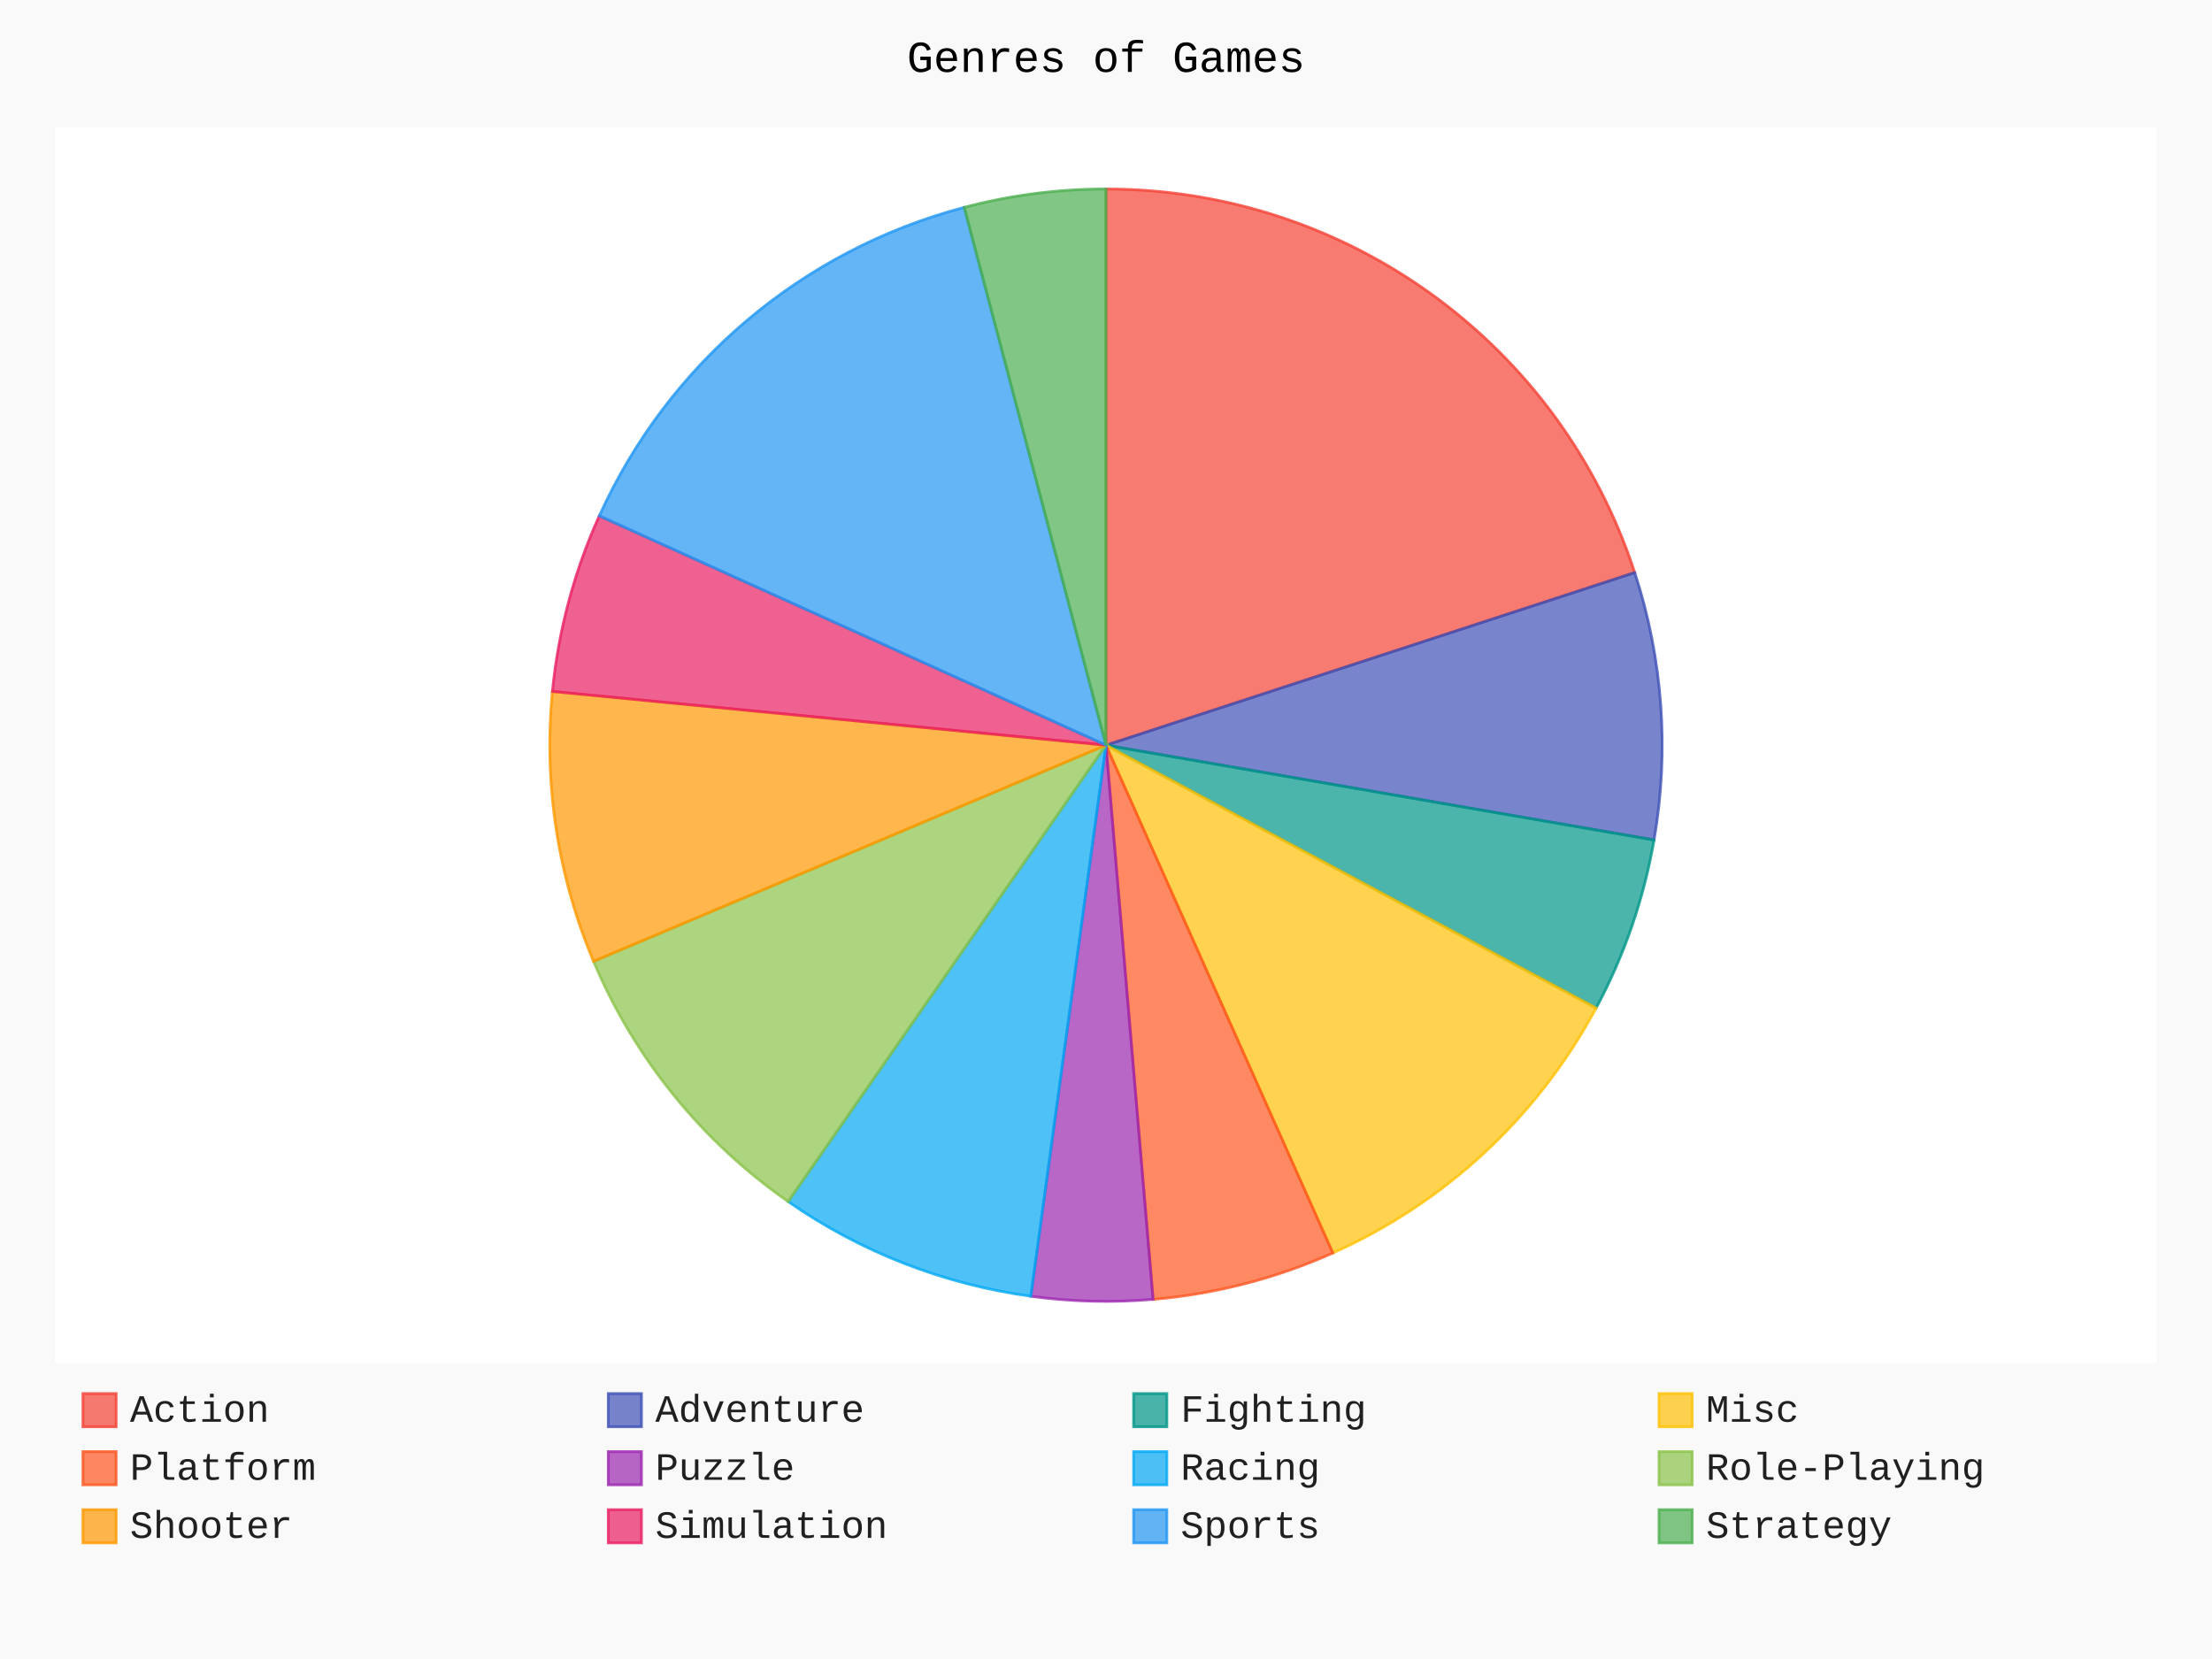
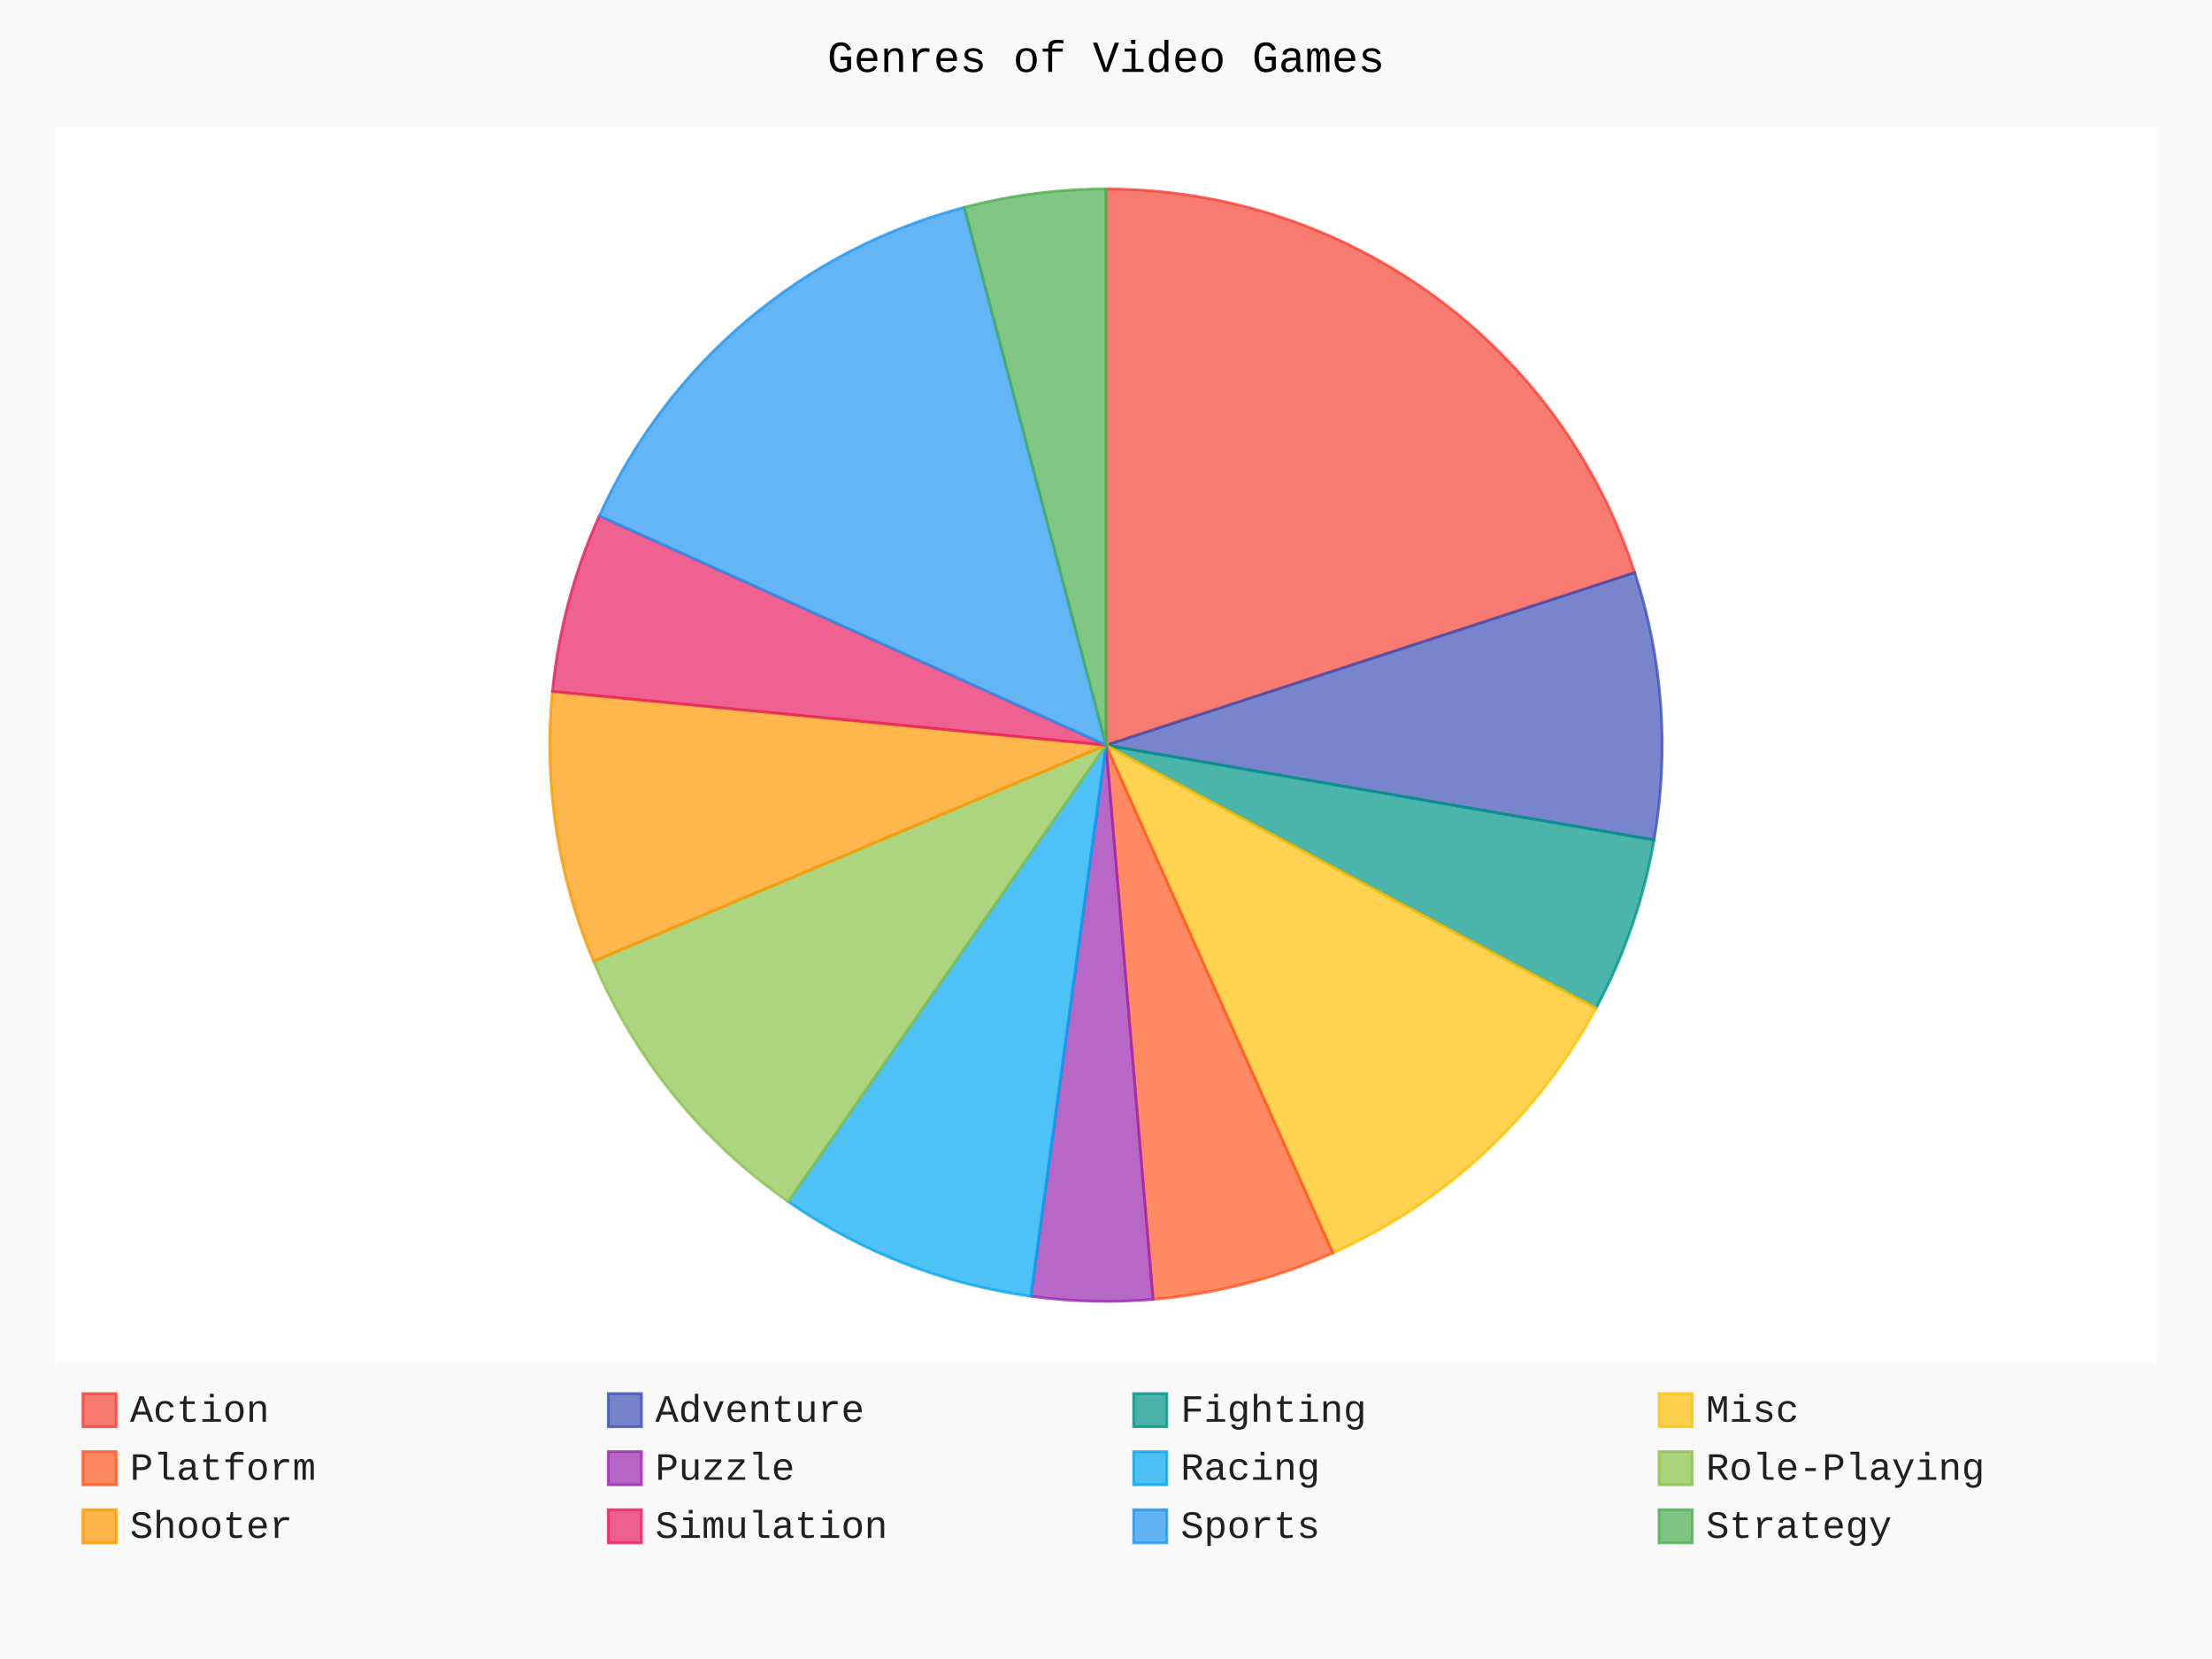
- <svg xmlns="http://www.w3.org/2000/svg" class="pygal-chart" id="chart-33a83614-bb54-4cea-8658-f39dc04af554" viewBox="0 0 800 600">
+ <svg xmlns="http://www.w3.org/2000/svg" class="pygal-chart" id="chart-86533e92-e382-49cf-b037-5ca8bbbeab2c" viewBox="0 0 800 600">
  <defs>
-     <style type="text/css">#chart-33a83614-bb54-4cea-8658-f39dc04af554{-webkit-user-select:none;-webkit-font-smoothing:antialiased;font-family:Consolas,"Liberation Mono",Menlo,Courier,monospace}#chart-33a83614-bb54-4cea-8658-f39dc04af554 .title{font-family:Consolas,"Liberation Mono",Menlo,Courier,monospace;font-size:16px}#chart-33a83614-bb54-4cea-8658-f39dc04af554 .legends .legend text{font-family:Consolas,"Liberation Mono",Menlo,Courier,monospace;font-size:14px}#chart-33a83614-bb54-4cea-8658-f39dc04af554 .axis text{font-family:Consolas,"Liberation Mono",Menlo,Courier,monospace;font-size:10px}#chart-33a83614-bb54-4cea-8658-f39dc04af554 .axis text.major{font-family:Consolas,"Liberation Mono",Menlo,Courier,monospace;font-size:10px}#chart-33a83614-bb54-4cea-8658-f39dc04af554 .text-overlay text.value{font-family:Consolas,"Liberation Mono",Menlo,Courier,monospace;font-size:16px}#chart-33a83614-bb54-4cea-8658-f39dc04af554 .text-overlay text.label{font-family:Consolas,"Liberation Mono",Menlo,Courier,monospace;font-size:10px}#chart-33a83614-bb54-4cea-8658-f39dc04af554 .tooltip{font-family:Consolas,"Liberation Mono",Menlo,Courier,monospace;font-size:14px}#chart-33a83614-bb54-4cea-8658-f39dc04af554 text.no_data{font-family:Consolas,"Liberation Mono",Menlo,Courier,monospace;font-size:64px}
- #chart-33a83614-bb54-4cea-8658-f39dc04af554{background-color:rgba(249,249,249,1)}#chart-33a83614-bb54-4cea-8658-f39dc04af554 path,#chart-33a83614-bb54-4cea-8658-f39dc04af554 line,#chart-33a83614-bb54-4cea-8658-f39dc04af554 rect,#chart-33a83614-bb54-4cea-8658-f39dc04af554 circle{-webkit-transition:150ms;-moz-transition:150ms;transition:150ms}#chart-33a83614-bb54-4cea-8658-f39dc04af554 .graph &gt; .background{fill:rgba(249,249,249,1)}#chart-33a83614-bb54-4cea-8658-f39dc04af554 .plot &gt; .background{fill:rgba(255,255,255,1)}#chart-33a83614-bb54-4cea-8658-f39dc04af554 .graph{fill:rgba(0,0,0,.87)}#chart-33a83614-bb54-4cea-8658-f39dc04af554 text.no_data{fill:rgba(0,0,0,1)}#chart-33a83614-bb54-4cea-8658-f39dc04af554 .title{fill:rgba(0,0,0,1)}#chart-33a83614-bb54-4cea-8658-f39dc04af554 .legends .legend text{fill:rgba(0,0,0,.87)}#chart-33a83614-bb54-4cea-8658-f39dc04af554 .legends .legend:hover text{fill:rgba(0,0,0,1)}#chart-33a83614-bb54-4cea-8658-f39dc04af554 .axis .line{stroke:rgba(0,0,0,1)}#chart-33a83614-bb54-4cea-8658-f39dc04af554 .axis .guide.line{stroke:rgba(0,0,0,.54)}#chart-33a83614-bb54-4cea-8658-f39dc04af554 .axis .major.line{stroke:rgba(0,0,0,.87)}#chart-33a83614-bb54-4cea-8658-f39dc04af554 .axis text.major{fill:rgba(0,0,0,1)}#chart-33a83614-bb54-4cea-8658-f39dc04af554 .axis.y .guides:hover .guide.line,#chart-33a83614-bb54-4cea-8658-f39dc04af554 .line-graph .axis.x .guides:hover .guide.line,#chart-33a83614-bb54-4cea-8658-f39dc04af554 .stackedline-graph .axis.x .guides:hover .guide.line,#chart-33a83614-bb54-4cea-8658-f39dc04af554 .xy-graph .axis.x .guides:hover .guide.line{stroke:rgba(0,0,0,1)}#chart-33a83614-bb54-4cea-8658-f39dc04af554 .axis .guides:hover text{fill:rgba(0,0,0,1)}#chart-33a83614-bb54-4cea-8658-f39dc04af554 .reactive{fill-opacity:.7;stroke-opacity:.8}#chart-33a83614-bb54-4cea-8658-f39dc04af554 .ci{stroke:rgba(0,0,0,.87)}#chart-33a83614-bb54-4cea-8658-f39dc04af554 .reactive.active,#chart-33a83614-bb54-4cea-8658-f39dc04af554 .active .reactive{fill-opacity:.8;stroke-opacity:.9;stroke-width:4}#chart-33a83614-bb54-4cea-8658-f39dc04af554 .ci .reactive.active{stroke-width:1.5}#chart-33a83614-bb54-4cea-8658-f39dc04af554 .series text{fill:rgba(0,0,0,1)}#chart-33a83614-bb54-4cea-8658-f39dc04af554 .tooltip rect{fill:rgba(255,255,255,1);stroke:rgba(0,0,0,1);-webkit-transition:opacity 150ms;-moz-transition:opacity 150ms;transition:opacity 150ms}#chart-33a83614-bb54-4cea-8658-f39dc04af554 .tooltip .label{fill:rgba(0,0,0,.87)}#chart-33a83614-bb54-4cea-8658-f39dc04af554 .tooltip .label{fill:rgba(0,0,0,.87)}#chart-33a83614-bb54-4cea-8658-f39dc04af554 .tooltip .legend{font-size:.8em;fill:rgba(0,0,0,.54)}#chart-33a83614-bb54-4cea-8658-f39dc04af554 .tooltip .x_label{font-size:.6em;fill:rgba(0,0,0,1)}#chart-33a83614-bb54-4cea-8658-f39dc04af554 .tooltip .xlink{font-size:.5em;text-decoration:underline}#chart-33a83614-bb54-4cea-8658-f39dc04af554 .tooltip .value{font-size:1.5em}#chart-33a83614-bb54-4cea-8658-f39dc04af554 .bound{font-size:.5em}#chart-33a83614-bb54-4cea-8658-f39dc04af554 .max-value{font-size:.75em;fill:rgba(0,0,0,.54)}#chart-33a83614-bb54-4cea-8658-f39dc04af554 .map-element{fill:rgba(255,255,255,1);stroke:rgba(0,0,0,.54) !important}#chart-33a83614-bb54-4cea-8658-f39dc04af554 .map-element .reactive{fill-opacity:inherit;stroke-opacity:inherit}#chart-33a83614-bb54-4cea-8658-f39dc04af554 .color-0,#chart-33a83614-bb54-4cea-8658-f39dc04af554 .color-0 a:visited{stroke:#F44336;fill:#F44336}#chart-33a83614-bb54-4cea-8658-f39dc04af554 .color-1,#chart-33a83614-bb54-4cea-8658-f39dc04af554 .color-1 a:visited{stroke:#3F51B5;fill:#3F51B5}#chart-33a83614-bb54-4cea-8658-f39dc04af554 .color-2,#chart-33a83614-bb54-4cea-8658-f39dc04af554 .color-2 a:visited{stroke:#009688;fill:#009688}#chart-33a83614-bb54-4cea-8658-f39dc04af554 .color-3,#chart-33a83614-bb54-4cea-8658-f39dc04af554 .color-3 a:visited{stroke:#FFC107;fill:#FFC107}#chart-33a83614-bb54-4cea-8658-f39dc04af554 .color-4,#chart-33a83614-bb54-4cea-8658-f39dc04af554 .color-4 a:visited{stroke:#FF5722;fill:#FF5722}#chart-33a83614-bb54-4cea-8658-f39dc04af554 .color-5,#chart-33a83614-bb54-4cea-8658-f39dc04af554 .color-5 a:visited{stroke:#9C27B0;fill:#9C27B0}#chart-33a83614-bb54-4cea-8658-f39dc04af554 .color-6,#chart-33a83614-bb54-4cea-8658-f39dc04af554 .color-6 a:visited{stroke:#03A9F4;fill:#03A9F4}#chart-33a83614-bb54-4cea-8658-f39dc04af554 .color-7,#chart-33a83614-bb54-4cea-8658-f39dc04af554 .color-7 a:visited{stroke:#8BC34A;fill:#8BC34A}#chart-33a83614-bb54-4cea-8658-f39dc04af554 .color-8,#chart-33a83614-bb54-4cea-8658-f39dc04af554 .color-8 a:visited{stroke:#FF9800;fill:#FF9800}#chart-33a83614-bb54-4cea-8658-f39dc04af554 .color-9,#chart-33a83614-bb54-4cea-8658-f39dc04af554 .color-9 a:visited{stroke:#E91E63;fill:#E91E63}#chart-33a83614-bb54-4cea-8658-f39dc04af554 .color-10,#chart-33a83614-bb54-4cea-8658-f39dc04af554 .color-10 a:visited{stroke:#2196F3;fill:#2196F3}#chart-33a83614-bb54-4cea-8658-f39dc04af554 .color-11,#chart-33a83614-bb54-4cea-8658-f39dc04af554 .color-11 a:visited{stroke:#4CAF50;fill:#4CAF50}#chart-33a83614-bb54-4cea-8658-f39dc04af554 .text-overlay .color-0 text{fill:black}#chart-33a83614-bb54-4cea-8658-f39dc04af554 .text-overlay .color-1 text{fill:black}#chart-33a83614-bb54-4cea-8658-f39dc04af554 .text-overlay .color-2 text{fill:black}#chart-33a83614-bb54-4cea-8658-f39dc04af554 .text-overlay .color-3 text{fill:black}#chart-33a83614-bb54-4cea-8658-f39dc04af554 .text-overlay .color-4 text{fill:black}#chart-33a83614-bb54-4cea-8658-f39dc04af554 .text-overlay .color-5 text{fill:black}#chart-33a83614-bb54-4cea-8658-f39dc04af554 .text-overlay .color-6 text{fill:black}#chart-33a83614-bb54-4cea-8658-f39dc04af554 .text-overlay .color-7 text{fill:black}#chart-33a83614-bb54-4cea-8658-f39dc04af554 .text-overlay .color-8 text{fill:black}#chart-33a83614-bb54-4cea-8658-f39dc04af554 .text-overlay .color-9 text{fill:black}#chart-33a83614-bb54-4cea-8658-f39dc04af554 .text-overlay .color-10 text{fill:black}#chart-33a83614-bb54-4cea-8658-f39dc04af554 .text-overlay .color-11 text{fill:black}
- #chart-33a83614-bb54-4cea-8658-f39dc04af554 text.no_data{text-anchor:middle}#chart-33a83614-bb54-4cea-8658-f39dc04af554 .guide.line{fill:none}#chart-33a83614-bb54-4cea-8658-f39dc04af554 .centered{text-anchor:middle}#chart-33a83614-bb54-4cea-8658-f39dc04af554 .title{text-anchor:middle}#chart-33a83614-bb54-4cea-8658-f39dc04af554 .legends .legend text{fill-opacity:1}#chart-33a83614-bb54-4cea-8658-f39dc04af554 .axis.x text{text-anchor:middle}#chart-33a83614-bb54-4cea-8658-f39dc04af554 .axis.x:not(.web) text[transform]{text-anchor:start}#chart-33a83614-bb54-4cea-8658-f39dc04af554 .axis.x:not(.web) text[transform].backwards{text-anchor:end}#chart-33a83614-bb54-4cea-8658-f39dc04af554 .axis.y text{text-anchor:end}#chart-33a83614-bb54-4cea-8658-f39dc04af554 .axis.y text[transform].backwards{text-anchor:start}#chart-33a83614-bb54-4cea-8658-f39dc04af554 .axis.y2 text{text-anchor:start}#chart-33a83614-bb54-4cea-8658-f39dc04af554 .axis.y2 text[transform].backwards{text-anchor:end}#chart-33a83614-bb54-4cea-8658-f39dc04af554 .axis .guide.line{stroke-dasharray:4,4}#chart-33a83614-bb54-4cea-8658-f39dc04af554 .axis .major.guide.line{stroke-dasharray:6,6}#chart-33a83614-bb54-4cea-8658-f39dc04af554 .horizontal .axis.y .guide.line,#chart-33a83614-bb54-4cea-8658-f39dc04af554 .horizontal .axis.y2 .guide.line,#chart-33a83614-bb54-4cea-8658-f39dc04af554 .vertical .axis.x .guide.line{opacity:0}#chart-33a83614-bb54-4cea-8658-f39dc04af554 .horizontal .axis.always_show .guide.line,#chart-33a83614-bb54-4cea-8658-f39dc04af554 .vertical .axis.always_show .guide.line{opacity:1 !important}#chart-33a83614-bb54-4cea-8658-f39dc04af554 .axis.y .guides:hover .guide.line,#chart-33a83614-bb54-4cea-8658-f39dc04af554 .axis.y2 .guides:hover .guide.line,#chart-33a83614-bb54-4cea-8658-f39dc04af554 .axis.x .guides:hover .guide.line{opacity:1}#chart-33a83614-bb54-4cea-8658-f39dc04af554 .axis .guides:hover text{opacity:1}#chart-33a83614-bb54-4cea-8658-f39dc04af554 .nofill{fill:none}#chart-33a83614-bb54-4cea-8658-f39dc04af554 .subtle-fill{fill-opacity:.2}#chart-33a83614-bb54-4cea-8658-f39dc04af554 .dot{stroke-width:1px;fill-opacity:1}#chart-33a83614-bb54-4cea-8658-f39dc04af554 .dot.active{stroke-width:5px}#chart-33a83614-bb54-4cea-8658-f39dc04af554 .dot.negative{fill:transparent}#chart-33a83614-bb54-4cea-8658-f39dc04af554 text,#chart-33a83614-bb54-4cea-8658-f39dc04af554 tspan{stroke:none !important}#chart-33a83614-bb54-4cea-8658-f39dc04af554 .series text.active{opacity:1}#chart-33a83614-bb54-4cea-8658-f39dc04af554 .tooltip rect{fill-opacity:.95;stroke-width:.5}#chart-33a83614-bb54-4cea-8658-f39dc04af554 .tooltip text{fill-opacity:1}#chart-33a83614-bb54-4cea-8658-f39dc04af554 .showable{visibility:hidden}#chart-33a83614-bb54-4cea-8658-f39dc04af554 .showable.shown{visibility:visible}#chart-33a83614-bb54-4cea-8658-f39dc04af554 .gauge-background{fill:rgba(229,229,229,1);stroke:none}#chart-33a83614-bb54-4cea-8658-f39dc04af554 .bg-lines{stroke:rgba(249,249,249,1);stroke-width:2px}</style>
+     <style type="text/css">#chart-86533e92-e382-49cf-b037-5ca8bbbeab2c{-webkit-user-select:none;-webkit-font-smoothing:antialiased;font-family:Consolas,"Liberation Mono",Menlo,Courier,monospace}#chart-86533e92-e382-49cf-b037-5ca8bbbeab2c .title{font-family:Consolas,"Liberation Mono",Menlo,Courier,monospace;font-size:16px}#chart-86533e92-e382-49cf-b037-5ca8bbbeab2c .legends .legend text{font-family:Consolas,"Liberation Mono",Menlo,Courier,monospace;font-size:14px}#chart-86533e92-e382-49cf-b037-5ca8bbbeab2c .axis text{font-family:Consolas,"Liberation Mono",Menlo,Courier,monospace;font-size:10px}#chart-86533e92-e382-49cf-b037-5ca8bbbeab2c .axis text.major{font-family:Consolas,"Liberation Mono",Menlo,Courier,monospace;font-size:10px}#chart-86533e92-e382-49cf-b037-5ca8bbbeab2c .text-overlay text.value{font-family:Consolas,"Liberation Mono",Menlo,Courier,monospace;font-size:16px}#chart-86533e92-e382-49cf-b037-5ca8bbbeab2c .text-overlay text.label{font-family:Consolas,"Liberation Mono",Menlo,Courier,monospace;font-size:10px}#chart-86533e92-e382-49cf-b037-5ca8bbbeab2c .tooltip{font-family:Consolas,"Liberation Mono",Menlo,Courier,monospace;font-size:14px}#chart-86533e92-e382-49cf-b037-5ca8bbbeab2c text.no_data{font-family:Consolas,"Liberation Mono",Menlo,Courier,monospace;font-size:64px}
+ #chart-86533e92-e382-49cf-b037-5ca8bbbeab2c{background-color:rgba(249,249,249,1)}#chart-86533e92-e382-49cf-b037-5ca8bbbeab2c path,#chart-86533e92-e382-49cf-b037-5ca8bbbeab2c line,#chart-86533e92-e382-49cf-b037-5ca8bbbeab2c rect,#chart-86533e92-e382-49cf-b037-5ca8bbbeab2c circle{-webkit-transition:150ms;-moz-transition:150ms;transition:150ms}#chart-86533e92-e382-49cf-b037-5ca8bbbeab2c .graph &gt; .background{fill:rgba(249,249,249,1)}#chart-86533e92-e382-49cf-b037-5ca8bbbeab2c .plot &gt; .background{fill:rgba(255,255,255,1)}#chart-86533e92-e382-49cf-b037-5ca8bbbeab2c .graph{fill:rgba(0,0,0,.87)}#chart-86533e92-e382-49cf-b037-5ca8bbbeab2c text.no_data{fill:rgba(0,0,0,1)}#chart-86533e92-e382-49cf-b037-5ca8bbbeab2c .title{fill:rgba(0,0,0,1)}#chart-86533e92-e382-49cf-b037-5ca8bbbeab2c .legends .legend text{fill:rgba(0,0,0,.87)}#chart-86533e92-e382-49cf-b037-5ca8bbbeab2c .legends .legend:hover text{fill:rgba(0,0,0,1)}#chart-86533e92-e382-49cf-b037-5ca8bbbeab2c .axis .line{stroke:rgba(0,0,0,1)}#chart-86533e92-e382-49cf-b037-5ca8bbbeab2c .axis .guide.line{stroke:rgba(0,0,0,.54)}#chart-86533e92-e382-49cf-b037-5ca8bbbeab2c .axis .major.line{stroke:rgba(0,0,0,.87)}#chart-86533e92-e382-49cf-b037-5ca8bbbeab2c .axis text.major{fill:rgba(0,0,0,1)}#chart-86533e92-e382-49cf-b037-5ca8bbbeab2c .axis.y .guides:hover .guide.line,#chart-86533e92-e382-49cf-b037-5ca8bbbeab2c .line-graph .axis.x .guides:hover .guide.line,#chart-86533e92-e382-49cf-b037-5ca8bbbeab2c .stackedline-graph .axis.x .guides:hover .guide.line,#chart-86533e92-e382-49cf-b037-5ca8bbbeab2c .xy-graph .axis.x .guides:hover .guide.line{stroke:rgba(0,0,0,1)}#chart-86533e92-e382-49cf-b037-5ca8bbbeab2c .axis .guides:hover text{fill:rgba(0,0,0,1)}#chart-86533e92-e382-49cf-b037-5ca8bbbeab2c .reactive{fill-opacity:.7;stroke-opacity:.8}#chart-86533e92-e382-49cf-b037-5ca8bbbeab2c .ci{stroke:rgba(0,0,0,.87)}#chart-86533e92-e382-49cf-b037-5ca8bbbeab2c .reactive.active,#chart-86533e92-e382-49cf-b037-5ca8bbbeab2c .active .reactive{fill-opacity:.8;stroke-opacity:.9;stroke-width:4}#chart-86533e92-e382-49cf-b037-5ca8bbbeab2c .ci .reactive.active{stroke-width:1.5}#chart-86533e92-e382-49cf-b037-5ca8bbbeab2c .series text{fill:rgba(0,0,0,1)}#chart-86533e92-e382-49cf-b037-5ca8bbbeab2c .tooltip rect{fill:rgba(255,255,255,1);stroke:rgba(0,0,0,1);-webkit-transition:opacity 150ms;-moz-transition:opacity 150ms;transition:opacity 150ms}#chart-86533e92-e382-49cf-b037-5ca8bbbeab2c .tooltip .label{fill:rgba(0,0,0,.87)}#chart-86533e92-e382-49cf-b037-5ca8bbbeab2c .tooltip .label{fill:rgba(0,0,0,.87)}#chart-86533e92-e382-49cf-b037-5ca8bbbeab2c .tooltip .legend{font-size:.8em;fill:rgba(0,0,0,.54)}#chart-86533e92-e382-49cf-b037-5ca8bbbeab2c .tooltip .x_label{font-size:.6em;fill:rgba(0,0,0,1)}#chart-86533e92-e382-49cf-b037-5ca8bbbeab2c .tooltip .xlink{font-size:.5em;text-decoration:underline}#chart-86533e92-e382-49cf-b037-5ca8bbbeab2c .tooltip .value{font-size:1.5em}#chart-86533e92-e382-49cf-b037-5ca8bbbeab2c .bound{font-size:.5em}#chart-86533e92-e382-49cf-b037-5ca8bbbeab2c .max-value{font-size:.75em;fill:rgba(0,0,0,.54)}#chart-86533e92-e382-49cf-b037-5ca8bbbeab2c .map-element{fill:rgba(255,255,255,1);stroke:rgba(0,0,0,.54) !important}#chart-86533e92-e382-49cf-b037-5ca8bbbeab2c .map-element .reactive{fill-opacity:inherit;stroke-opacity:inherit}#chart-86533e92-e382-49cf-b037-5ca8bbbeab2c .color-0,#chart-86533e92-e382-49cf-b037-5ca8bbbeab2c .color-0 a:visited{stroke:#F44336;fill:#F44336}#chart-86533e92-e382-49cf-b037-5ca8bbbeab2c .color-1,#chart-86533e92-e382-49cf-b037-5ca8bbbeab2c .color-1 a:visited{stroke:#3F51B5;fill:#3F51B5}#chart-86533e92-e382-49cf-b037-5ca8bbbeab2c .color-2,#chart-86533e92-e382-49cf-b037-5ca8bbbeab2c .color-2 a:visited{stroke:#009688;fill:#009688}#chart-86533e92-e382-49cf-b037-5ca8bbbeab2c .color-3,#chart-86533e92-e382-49cf-b037-5ca8bbbeab2c .color-3 a:visited{stroke:#FFC107;fill:#FFC107}#chart-86533e92-e382-49cf-b037-5ca8bbbeab2c .color-4,#chart-86533e92-e382-49cf-b037-5ca8bbbeab2c .color-4 a:visited{stroke:#FF5722;fill:#FF5722}#chart-86533e92-e382-49cf-b037-5ca8bbbeab2c .color-5,#chart-86533e92-e382-49cf-b037-5ca8bbbeab2c .color-5 a:visited{stroke:#9C27B0;fill:#9C27B0}#chart-86533e92-e382-49cf-b037-5ca8bbbeab2c .color-6,#chart-86533e92-e382-49cf-b037-5ca8bbbeab2c .color-6 a:visited{stroke:#03A9F4;fill:#03A9F4}#chart-86533e92-e382-49cf-b037-5ca8bbbeab2c .color-7,#chart-86533e92-e382-49cf-b037-5ca8bbbeab2c .color-7 a:visited{stroke:#8BC34A;fill:#8BC34A}#chart-86533e92-e382-49cf-b037-5ca8bbbeab2c .color-8,#chart-86533e92-e382-49cf-b037-5ca8bbbeab2c .color-8 a:visited{stroke:#FF9800;fill:#FF9800}#chart-86533e92-e382-49cf-b037-5ca8bbbeab2c .color-9,#chart-86533e92-e382-49cf-b037-5ca8bbbeab2c .color-9 a:visited{stroke:#E91E63;fill:#E91E63}#chart-86533e92-e382-49cf-b037-5ca8bbbeab2c .color-10,#chart-86533e92-e382-49cf-b037-5ca8bbbeab2c .color-10 a:visited{stroke:#2196F3;fill:#2196F3}#chart-86533e92-e382-49cf-b037-5ca8bbbeab2c .color-11,#chart-86533e92-e382-49cf-b037-5ca8bbbeab2c .color-11 a:visited{stroke:#4CAF50;fill:#4CAF50}#chart-86533e92-e382-49cf-b037-5ca8bbbeab2c .text-overlay .color-0 text{fill:black}#chart-86533e92-e382-49cf-b037-5ca8bbbeab2c .text-overlay .color-1 text{fill:black}#chart-86533e92-e382-49cf-b037-5ca8bbbeab2c .text-overlay .color-2 text{fill:black}#chart-86533e92-e382-49cf-b037-5ca8bbbeab2c .text-overlay .color-3 text{fill:black}#chart-86533e92-e382-49cf-b037-5ca8bbbeab2c .text-overlay .color-4 text{fill:black}#chart-86533e92-e382-49cf-b037-5ca8bbbeab2c .text-overlay .color-5 text{fill:black}#chart-86533e92-e382-49cf-b037-5ca8bbbeab2c .text-overlay .color-6 text{fill:black}#chart-86533e92-e382-49cf-b037-5ca8bbbeab2c .text-overlay .color-7 text{fill:black}#chart-86533e92-e382-49cf-b037-5ca8bbbeab2c .text-overlay .color-8 text{fill:black}#chart-86533e92-e382-49cf-b037-5ca8bbbeab2c .text-overlay .color-9 text{fill:black}#chart-86533e92-e382-49cf-b037-5ca8bbbeab2c .text-overlay .color-10 text{fill:black}#chart-86533e92-e382-49cf-b037-5ca8bbbeab2c .text-overlay .color-11 text{fill:black}
+ #chart-86533e92-e382-49cf-b037-5ca8bbbeab2c text.no_data{text-anchor:middle}#chart-86533e92-e382-49cf-b037-5ca8bbbeab2c .guide.line{fill:none}#chart-86533e92-e382-49cf-b037-5ca8bbbeab2c .centered{text-anchor:middle}#chart-86533e92-e382-49cf-b037-5ca8bbbeab2c .title{text-anchor:middle}#chart-86533e92-e382-49cf-b037-5ca8bbbeab2c .legends .legend text{fill-opacity:1}#chart-86533e92-e382-49cf-b037-5ca8bbbeab2c .axis.x text{text-anchor:middle}#chart-86533e92-e382-49cf-b037-5ca8bbbeab2c .axis.x:not(.web) text[transform]{text-anchor:start}#chart-86533e92-e382-49cf-b037-5ca8bbbeab2c .axis.x:not(.web) text[transform].backwards{text-anchor:end}#chart-86533e92-e382-49cf-b037-5ca8bbbeab2c .axis.y text{text-anchor:end}#chart-86533e92-e382-49cf-b037-5ca8bbbeab2c .axis.y text[transform].backwards{text-anchor:start}#chart-86533e92-e382-49cf-b037-5ca8bbbeab2c .axis.y2 text{text-anchor:start}#chart-86533e92-e382-49cf-b037-5ca8bbbeab2c .axis.y2 text[transform].backwards{text-anchor:end}#chart-86533e92-e382-49cf-b037-5ca8bbbeab2c .axis .guide.line{stroke-dasharray:4,4}#chart-86533e92-e382-49cf-b037-5ca8bbbeab2c .axis .major.guide.line{stroke-dasharray:6,6}#chart-86533e92-e382-49cf-b037-5ca8bbbeab2c .horizontal .axis.y .guide.line,#chart-86533e92-e382-49cf-b037-5ca8bbbeab2c .horizontal .axis.y2 .guide.line,#chart-86533e92-e382-49cf-b037-5ca8bbbeab2c .vertical .axis.x .guide.line{opacity:0}#chart-86533e92-e382-49cf-b037-5ca8bbbeab2c .horizontal .axis.always_show .guide.line,#chart-86533e92-e382-49cf-b037-5ca8bbbeab2c .vertical .axis.always_show .guide.line{opacity:1 !important}#chart-86533e92-e382-49cf-b037-5ca8bbbeab2c .axis.y .guides:hover .guide.line,#chart-86533e92-e382-49cf-b037-5ca8bbbeab2c .axis.y2 .guides:hover .guide.line,#chart-86533e92-e382-49cf-b037-5ca8bbbeab2c .axis.x .guides:hover .guide.line{opacity:1}#chart-86533e92-e382-49cf-b037-5ca8bbbeab2c .axis .guides:hover text{opacity:1}#chart-86533e92-e382-49cf-b037-5ca8bbbeab2c .nofill{fill:none}#chart-86533e92-e382-49cf-b037-5ca8bbbeab2c .subtle-fill{fill-opacity:.2}#chart-86533e92-e382-49cf-b037-5ca8bbbeab2c .dot{stroke-width:1px;fill-opacity:1}#chart-86533e92-e382-49cf-b037-5ca8bbbeab2c .dot.active{stroke-width:5px}#chart-86533e92-e382-49cf-b037-5ca8bbbeab2c .dot.negative{fill:transparent}#chart-86533e92-e382-49cf-b037-5ca8bbbeab2c text,#chart-86533e92-e382-49cf-b037-5ca8bbbeab2c tspan{stroke:none !important}#chart-86533e92-e382-49cf-b037-5ca8bbbeab2c .series text.active{opacity:1}#chart-86533e92-e382-49cf-b037-5ca8bbbeab2c .tooltip rect{fill-opacity:.95;stroke-width:.5}#chart-86533e92-e382-49cf-b037-5ca8bbbeab2c .tooltip text{fill-opacity:1}#chart-86533e92-e382-49cf-b037-5ca8bbbeab2c .showable{visibility:hidden}#chart-86533e92-e382-49cf-b037-5ca8bbbeab2c .showable.shown{visibility:visible}#chart-86533e92-e382-49cf-b037-5ca8bbbeab2c .gauge-background{fill:rgba(229,229,229,1);stroke:none}#chart-86533e92-e382-49cf-b037-5ca8bbbeab2c .bg-lines{stroke:rgba(249,249,249,1);stroke-width:2px}</style>
  </defs>
  <g class="graph pie-graph vertical">
    <rect class="background" height="600" width="800" x="0" y="0" />
    <g class="plot" transform="translate(20, 46)">
      <rect class="background" height="447.0" width="760" x="0" y="0" />
      <g class="series serie-0 color-0">
        <g class="slices">
          <g class="slice">
            <path class="slice reactive tooltip-trigger" d="M380 22.35 A201.15 201.15 0 0 1 571.22 161.081 L380 223.5 A0 0 0 0 0 380 223.5 z" />
          </g>
        </g>
      </g>
      <g class="series serie-1 color-1">
        <g class="slices">
          <g class="slice">
            <path class="slice reactive tooltip-trigger" d="M571.22 161.081 A201.15 201.15 0 0 1 578.206 257.788 L380 223.5 A0 0 0 0 0 380 223.5 z" />
          </g>
        </g>
      </g>
      <g class="series serie-2 color-2">
        <g class="slices">
          <g class="slice">
            <path class="slice reactive tooltip-trigger" d="M578.206 257.788 A201.15 201.15 0 0 1 557.263 318.575 L380 223.5 A0 0 0 0 0 380 223.5 z" />
          </g>
        </g>
      </g>
      <g class="series serie-3 color-3">
        <g class="slices">
          <g class="slice">
            <path class="slice reactive tooltip-trigger" d="M557.263 318.575 A201.15 201.15 0 0 1 462.056 407.152 L380 223.5 A0 0 0 0 0 380 223.5 z" />
          </g>
        </g>
      </g>
      <g class="series serie-4 color-4">
        <g class="slices">
          <g class="slice">
            <path class="slice reactive tooltip-trigger" d="M462.056 407.152 A201.15 201.15 0 0 1 397.036 423.927 L380 223.5 A0 0 0 0 0 380 223.5 z" />
          </g>
        </g>
      </g>
      <g class="series serie-5 color-5">
        <g class="slices">
          <g class="slice">
            <path class="slice reactive tooltip-trigger" d="M397.036 423.927 A201.15 201.15 0 0 1 352.823 422.806 L380 223.5 A0 0 0 0 0 380 223.5 z" />
          </g>
        </g>
      </g>
      <g class="series serie-6 color-6">
        <g class="slices">
          <g class="slice">
            <path class="slice reactive tooltip-trigger" d="M352.823 422.806 A201.15 201.15 0 0 1 265.043 388.564 L380 223.5 A0 0 0 0 0 380 223.5 z" />
          </g>
        </g>
      </g>
      <g class="series serie-7 color-7">
        <g class="slices">
          <g class="slice">
            <path class="slice reactive tooltip-trigger" d="M265.043 388.564 A201.15 201.15 0 0 1 194.665 301.68 L380 223.5 A0 0 0 0 0 380 223.5 z" />
          </g>
        </g>
      </g>
      <g class="series serie-8 color-8">
        <g class="slices">
          <g class="slice">
            <path class="slice reactive tooltip-trigger" d="M194.665 301.68 A201.15 201.15 0 0 1 179.79 204.075 L380 223.5 A0 0 0 0 0 380 223.5 z" />
          </g>
        </g>
      </g>
      <g class="series serie-9 color-9">
        <g class="slices">
          <g class="slice">
            <path class="slice reactive tooltip-trigger" d="M179.79 204.075 A201.15 201.15 0 0 1 196.738 140.576 L380 223.5 A0 0 0 0 0 380 223.5 z" />
          </g>
        </g>
      </g>
      <g class="series serie-10 color-10">
        <g class="slices">
          <g class="slice">
            <path class="slice reactive tooltip-trigger" d="M196.738 140.576 A201.15 201.15 0 0 1 328.717 28.997 L380 223.5 A0 0 0 0 0 380 223.5 z" />
          </g>
        </g>
      </g>
      <g class="series serie-11 color-11">
        <g class="slices">
          <g class="slice">
            <path class="slice reactive tooltip-trigger" d="M328.717 28.997 A201.15 201.15 0 0 1 380 22.35 L380 223.5 A0 0 0 0 0 380 223.5 z" />
          </g>
        </g>
      </g>
    </g>
    <g class="titles">
-       <text class="title plot_title" x="400.0" y="26">Genres of Games</text>
+       <text class="title plot_title" x="400.0" y="26">Genres of Video Games</text>
    </g>
    <g class="plot overlay" transform="translate(20, 46)">
      <g class="series serie-0 color-0" />
      <g class="series serie-1 color-1" />
      <g class="series serie-2 color-2" />
      <g class="series serie-3 color-3" />
      <g class="series serie-4 color-4" />
      <g class="series serie-5 color-5" />
      <g class="series serie-6 color-6" />
      <g class="series serie-7 color-7" />
      <g class="series serie-8 color-8" />
      <g class="series serie-9 color-9" />
      <g class="series serie-10 color-10" />
      <g class="series serie-11 color-11" />
    </g>
    <g class="plot text-overlay" transform="translate(20, 46)">
      <g class="series serie-0 color-0" />
      <g class="series serie-1 color-1" />
      <g class="series serie-2 color-2" />
      <g class="series serie-3 color-3" />
      <g class="series serie-4 color-4" />
      <g class="series serie-5 color-5" />
      <g class="series serie-6 color-6" />
      <g class="series serie-7 color-7" />
      <g class="series serie-8 color-8" />
      <g class="series serie-9 color-9" />
      <g class="series serie-10 color-10" />
      <g class="series serie-11 color-11" />
    </g>
    <g class="plot tooltip-overlay" transform="translate(20, 46)">
      <g class="tooltip" style="opacity: 0" transform="translate(0 0)">
        <rect class="tooltip-box" height="0" rx="0" ry="0" width="0" />
        <g class="text" />
      </g>
    </g>
    <g class="legends" transform="translate(30, 503)">
      <g class="legend reactive activate-serie" id="activate-serie-0">
        <rect class="color-0 reactive" height="12" width="12" x="0.0" y="1.0" />
        <text x="17.0" y="11.2">Action</text>
      </g>
      <g class="legend reactive activate-serie" id="activate-serie-1">
        <rect class="color-1 reactive" height="12" width="12" x="190.0" y="1.0" />
        <text x="207.0" y="11.2">Adventure</text>
      </g>
      <g class="legend reactive activate-serie" id="activate-serie-2">
        <rect class="color-2 reactive" height="12" width="12" x="380.0" y="1.0" />
        <text x="397.0" y="11.2">Fighting</text>
      </g>
      <g class="legend reactive activate-serie" id="activate-serie-3">
        <rect class="color-3 reactive" height="12" width="12" x="570.0" y="1.0" />
        <text x="587.0" y="11.2">Misc</text>
      </g>
      <g class="legend reactive activate-serie" id="activate-serie-4">
        <rect class="color-4 reactive" height="12" width="12" x="0.0" y="22.0" />
        <text x="17.0" y="32.2">Platform</text>
      </g>
      <g class="legend reactive activate-serie" id="activate-serie-5">
        <rect class="color-5 reactive" height="12" width="12" x="190.0" y="22.0" />
        <text x="207.0" y="32.2">Puzzle</text>
      </g>
      <g class="legend reactive activate-serie" id="activate-serie-6">
        <rect class="color-6 reactive" height="12" width="12" x="380.0" y="22.0" />
        <text x="397.0" y="32.2">Racing</text>
      </g>
      <g class="legend reactive activate-serie" id="activate-serie-7">
        <rect class="color-7 reactive" height="12" width="12" x="570.0" y="22.0" />
        <text x="587.0" y="32.2">Role-Playing</text>
      </g>
      <g class="legend reactive activate-serie" id="activate-serie-8">
        <rect class="color-8 reactive" height="12" width="12" x="0.0" y="43.0" />
        <text x="17.0" y="53.2">Shooter</text>
      </g>
      <g class="legend reactive activate-serie" id="activate-serie-9">
        <rect class="color-9 reactive" height="12" width="12" x="190.0" y="43.0" />
        <text x="207.0" y="53.2">Simulation</text>
      </g>
      <g class="legend reactive activate-serie" id="activate-serie-10">
        <rect class="color-10 reactive" height="12" width="12" x="380.0" y="43.0" />
        <text x="397.0" y="53.2">Sports</text>
      </g>
      <g class="legend reactive activate-serie" id="activate-serie-11">
        <rect class="color-11 reactive" height="12" width="12" x="570.0" y="43.0" />
        <text x="587.0" y="53.2">Strategy</text>
      </g>
    </g>
  </g>
</svg>
